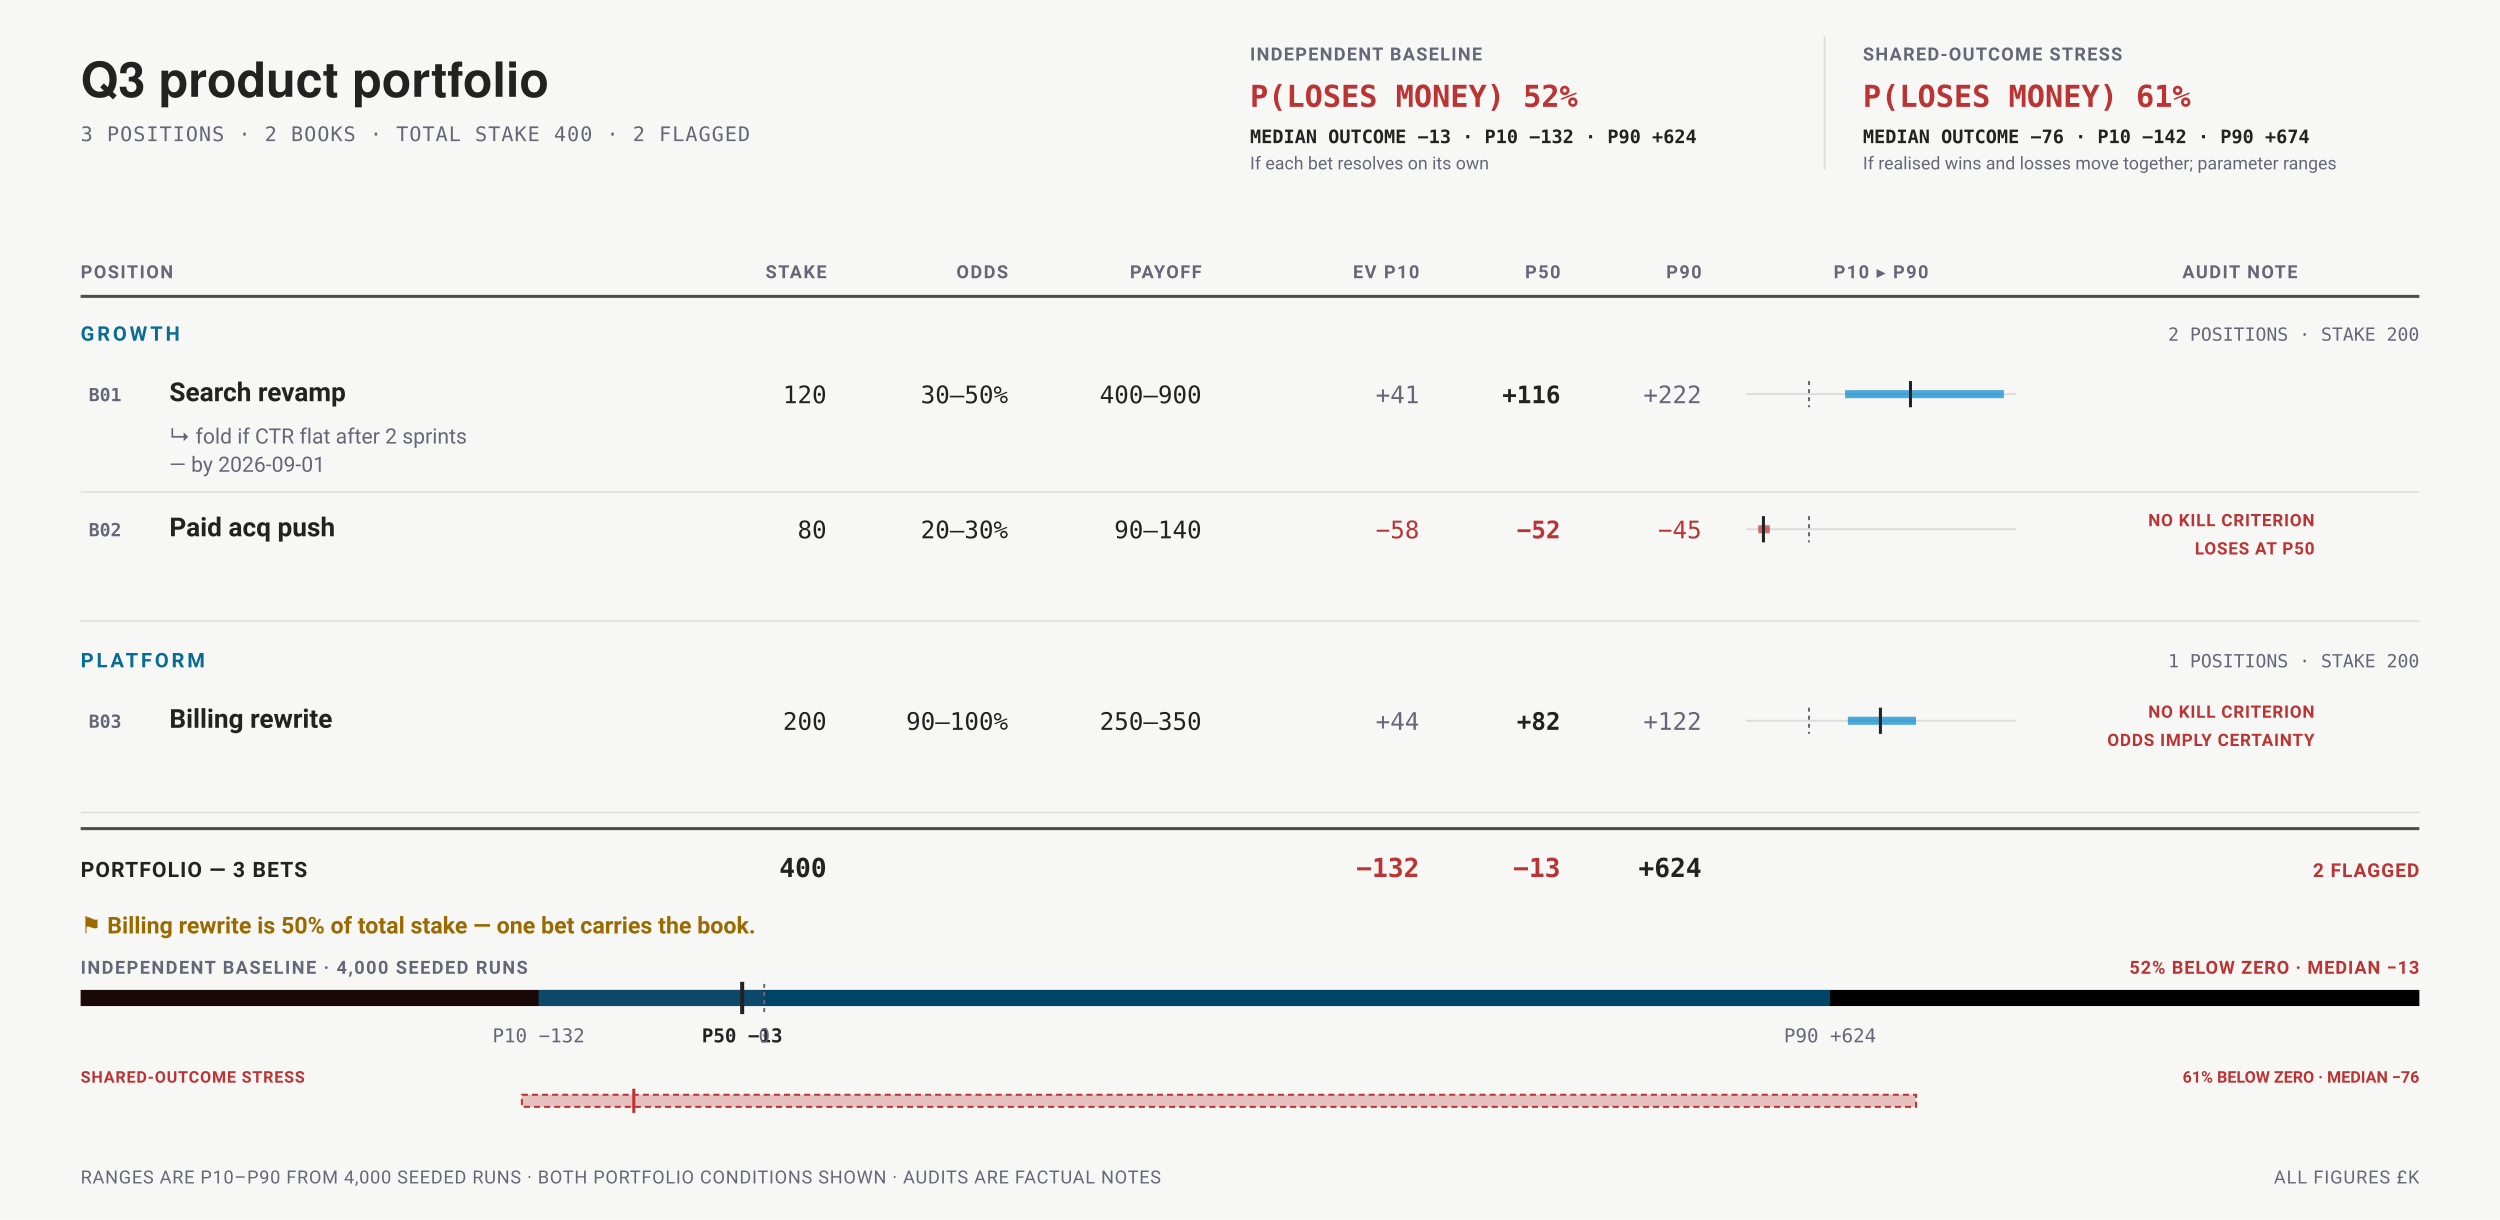
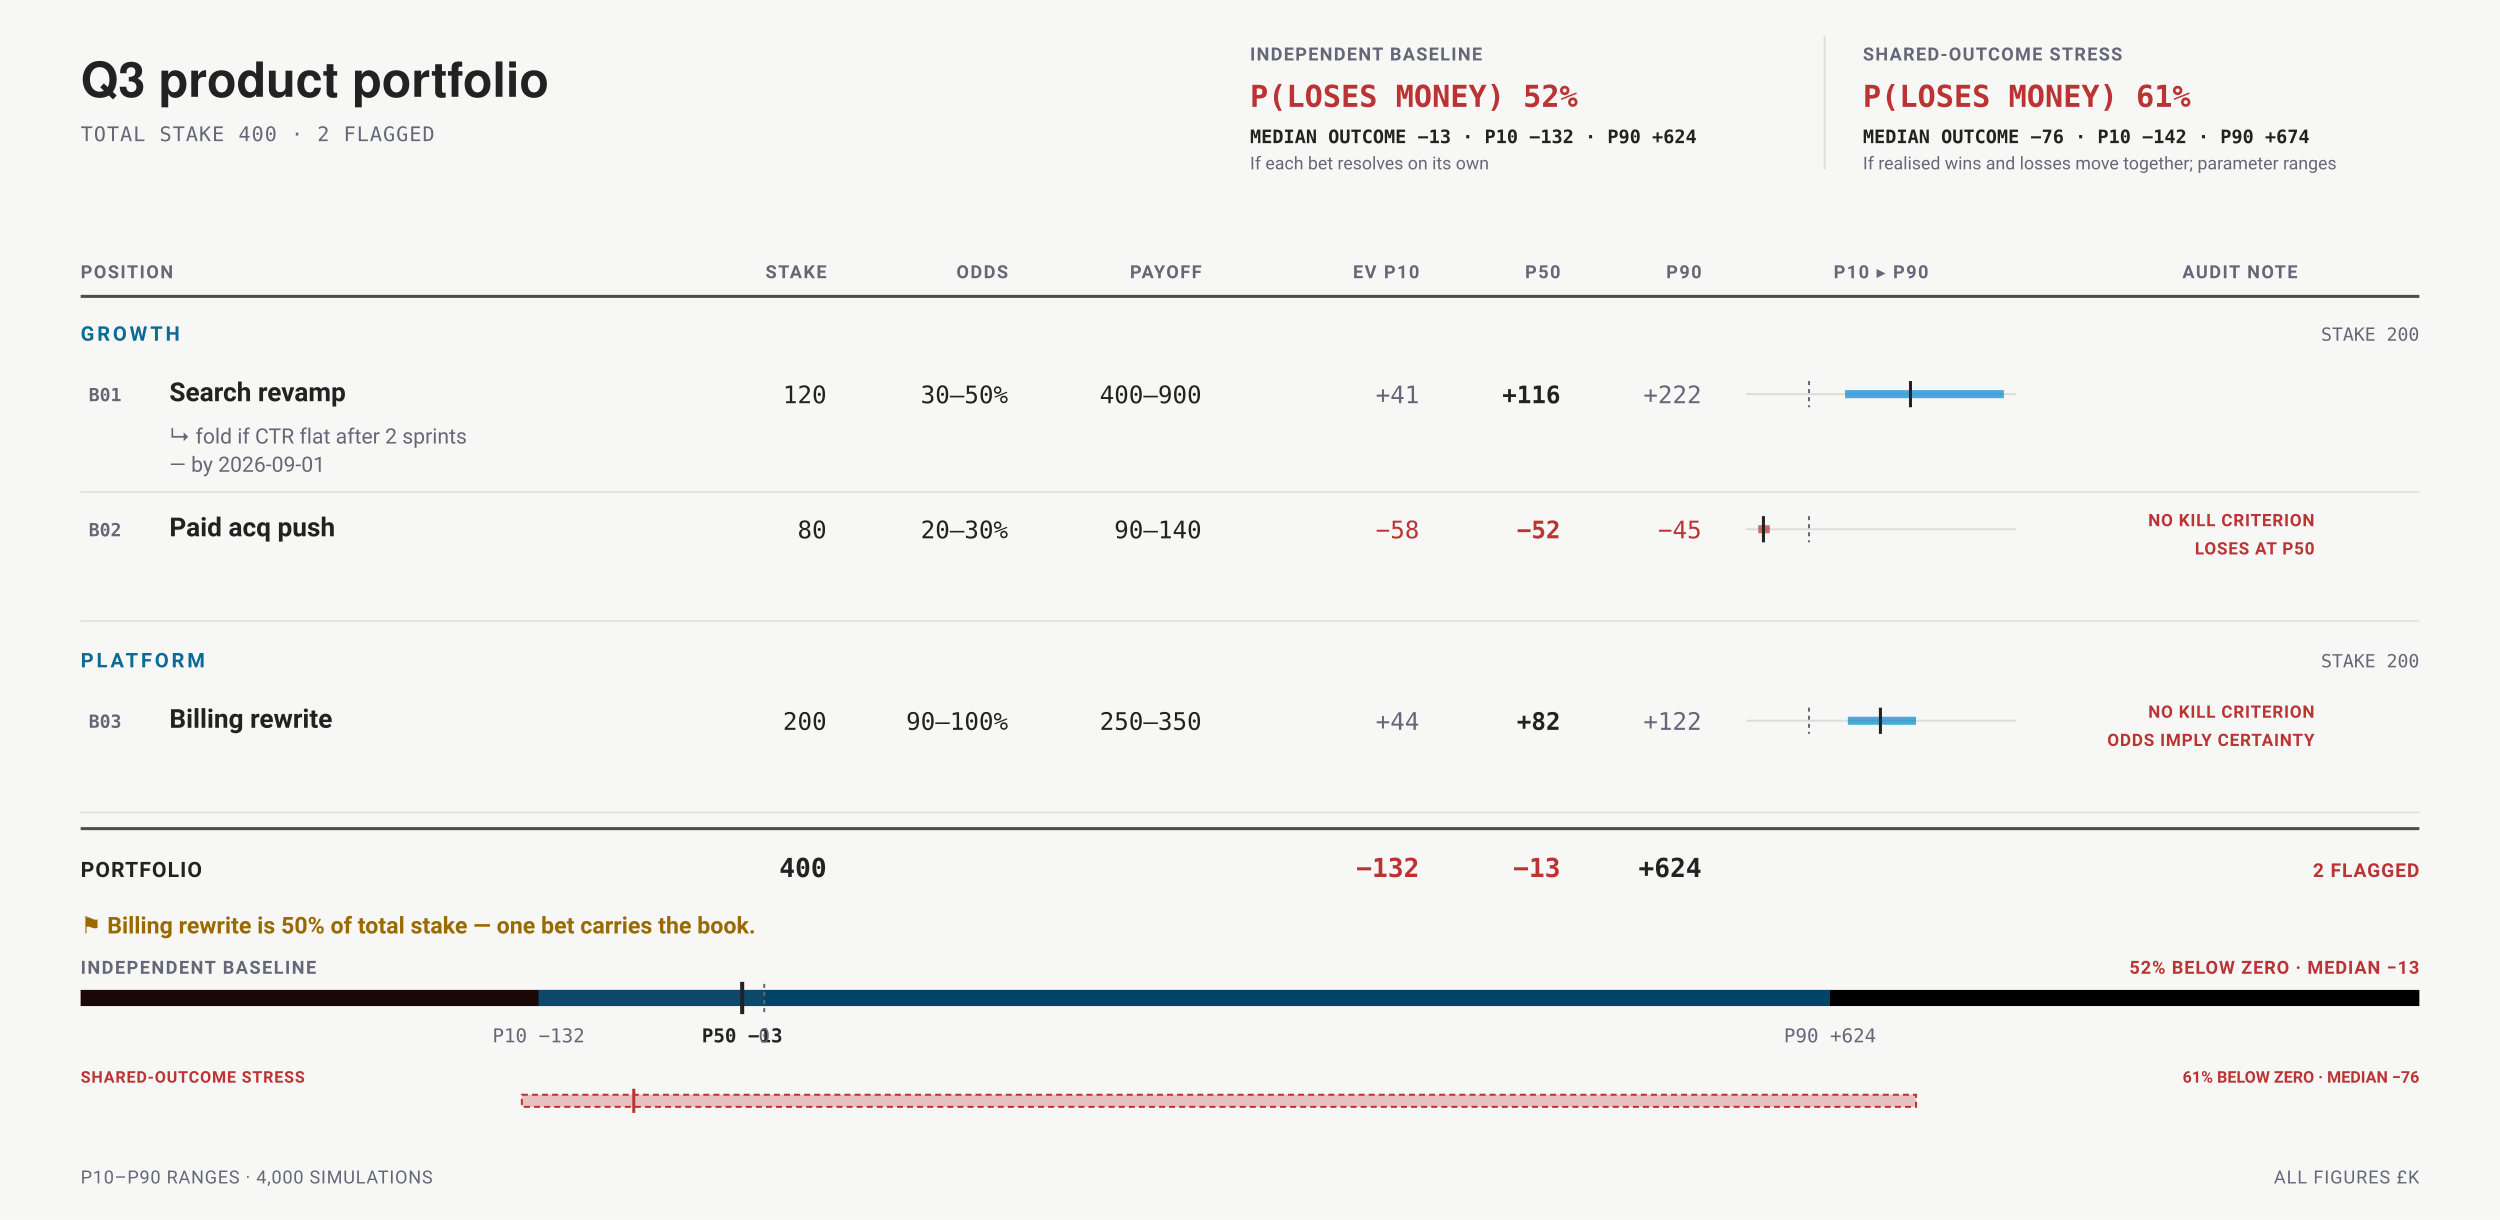
<svg xmlns="http://www.w3.org/2000/svg" data-bets-surface="allocation-field" viewBox="0 0 1240 605" width="1240" height="605" font-family="-apple-system,BlinkMacSystemFont,'Segoe UI',Roboto,sans-serif" role="img" aria-labelledby="bets-title bets-desc">
  <rect width="1240" height="605" fill="#f7f8f6" />
  <text data-bets-title-line="" x="40" y="48" font-family="'Helvetica Neue',Helvetica,'Segoe UI',Roboto,sans-serif" font-size="24" font-weight="600" fill="#222">Q3 product portfolio</text>
-   <text x="40" y="70" font-size="10" letter-spacing="0.05em" font-family="ui-monospace,'SF Mono',Menlo,Consolas,monospace" fill="#667">3 POSITIONS · 2 BOOKS · TOTAL STAKE 400 · 2 FLAGGED</text>
+   <text x="40" y="70" font-size="10" letter-spacing="0.05em" font-family="ui-monospace,'SF Mono',Menlo,Consolas,monospace" fill="#667">TOTAL STAKE 400 · 2 FLAGGED</text>
  <g data-condition-receipt="" data-condition="independent">
    <text x="620" y="30" font-size="9" font-weight="700" letter-spacing="0.07em" fill="#667">INDEPENDENT BASELINE</text>
    <text x="620" y="53" font-size="15" font-weight="700" font-family="ui-monospace,'SF Mono',Menlo,Consolas,monospace" fill="#b33">P(LOSES MONEY) 52%</text>
    <text x="620" y="71" font-size="9.2" font-weight="600" font-family="ui-monospace,'SF Mono',Menlo,Consolas,monospace" fill="#222">MEDIAN OUTCOME −13 · P10 −132 · P90 +624</text>
    <text x="620" y="84" font-size="8.8" fill="#667">If each bet resolves on its own</text>
  </g>
  <g data-condition-receipt="" data-condition="shared">
    <line x1="905" y1="18" x2="905" y2="84" stroke="#ddd" stroke-width="1" />
    <text x="924" y="30" font-size="9" font-weight="700" letter-spacing="0.07em" fill="#667">SHARED-OUTCOME STRESS</text>
    <text x="924" y="53" font-size="15" font-weight="700" font-family="ui-monospace,'SF Mono',Menlo,Consolas,monospace" fill="#b33">P(LOSES MONEY) 61%</text>
    <text x="924" y="71" font-size="9.2" font-weight="600" font-family="ui-monospace,'SF Mono',Menlo,Consolas,monospace" fill="#222">MEDIAN OUTCOME −76 · P10 −142 · P90 +674</text>
    <text x="924" y="84" font-size="8.8" fill="#667">If realised wins and losses move together; parameter ranges</text>
  </g>
  <text x="40" y="138" font-size="9" font-weight="700" letter-spacing="0.08em" text-anchor="start" fill="#667">POSITION</text>
  <text x="410" y="138" font-size="9" font-weight="700" letter-spacing="0.08em" text-anchor="end" fill="#667">STAKE</text>
  <text x="500" y="138" font-size="9" font-weight="700" letter-spacing="0.08em" text-anchor="end" fill="#667">ODDS</text>
  <text x="596" y="138" font-size="9" font-weight="700" letter-spacing="0.08em" text-anchor="end" fill="#667">PAYOFF</text>
  <text x="704" y="138" font-size="9" font-weight="700" letter-spacing="0.08em" text-anchor="end" fill="#667">EV P10</text>
  <text x="774" y="138" font-size="9" font-weight="700" letter-spacing="0.08em" text-anchor="end" fill="#667">P50</text>
  <text x="844" y="138" font-size="9" font-weight="700" letter-spacing="0.08em" text-anchor="end" fill="#667">P90</text>
  <text x="933" y="138" font-size="9" font-weight="700" letter-spacing="0.08em" text-anchor="middle" fill="#667">P10 ▸ P90</text>
  <text x="1111" y="138" font-size="9" font-weight="700" letter-spacing="0.08em" text-anchor="middle" fill="#667">AUDIT NOTE</text>
  <line x1="40" y1="147" x2="1200" y2="147" stroke="#222" stroke-width="1.5" stroke-opacity="0.8" />
  <text x="40" y="169" font-size="10" font-weight="700" letter-spacing="0.14em" fill="#0A6C94">GROWTH</text>
-   <text x="1200" y="169" font-size="9" text-anchor="end" font-family="ui-monospace,'SF Mono',Menlo,Consolas,monospace" fill="#667">2 POSITIONS · STAKE 200</text>
+   <text x="1200" y="169" font-size="9" text-anchor="end" font-family="ui-monospace,'SF Mono',Menlo,Consolas,monospace" fill="#667">STAKE 200</text>
  <g data-row="bet" data-id="B01">
    <text x="44" y="199" font-size="9" font-weight="700" font-family="ui-monospace,'SF Mono',Menlo,Consolas,monospace" fill="#667">B01</text>
    <text x="84" y="199" font-size="13" font-weight="600" fill="#222">Search revamp</text>
    <text x="410" y="200" font-size="12" text-anchor="end" font-family="ui-monospace,'SF Mono',Menlo,Consolas,monospace" fill="#222">120</text>
    <text x="500" y="200" font-size="12" text-anchor="end" font-family="ui-monospace,'SF Mono',Menlo,Consolas,monospace" fill="#222">30–50%</text>
    <text x="596" y="200" font-size="12" text-anchor="end" font-family="ui-monospace,'SF Mono',Menlo,Consolas,monospace" fill="#222">400–900</text>
    <text x="704" y="200" font-size="12" text-anchor="end" font-family="ui-monospace,'SF Mono',Menlo,Consolas,monospace" fill="#667">+41</text>
    <text x="774" y="200" font-size="12" font-weight="700" text-anchor="end" font-family="ui-monospace,'SF Mono',Menlo,Consolas,monospace" fill="#222">+116</text>
    <text x="844" y="200" font-size="12" text-anchor="end" font-family="ui-monospace,'SF Mono',Menlo,Consolas,monospace" fill="#667">+222</text>
    <line x1="866" y1="195.5" x2="1000" y2="195.5" stroke="#ddd" stroke-width="1" />
    <line data-exposure-range="" x1="915.15" y1="195.5" x2="993.91" y2="195.5" stroke="#08c" stroke-width="4" stroke-opacity="0.7" />
    <line x1="897.28" y1="189" x2="897.28" y2="202" stroke="#667" stroke-width="1" stroke-dasharray="2 2" />
    <line data-exposure-median="" x1="947.6" y1="189" x2="947.6" y2="202" stroke="#222" stroke-width="1.5" />
    <text x="84" y="220" font-size="10.5" fill="#667">↳ fold if CTR flat after 2 sprints</text>
    <text x="84" y="234" font-size="10.5" fill="#667">— by 2026-09-01</text>
  </g>
  <line x1="40" y1="244" x2="1200" y2="244" stroke="#ddd" stroke-width="0.75" />
  <g data-row="bet" data-id="B02">
    <text x="44" y="266" font-size="9" font-weight="700" font-family="ui-monospace,'SF Mono',Menlo,Consolas,monospace" fill="#667">B02</text>
    <text x="84" y="266" font-size="13" font-weight="600" fill="#222">Paid acq push</text>
    <text x="410" y="267" font-size="12" text-anchor="end" font-family="ui-monospace,'SF Mono',Menlo,Consolas,monospace" fill="#222">80</text>
    <text x="500" y="267" font-size="12" text-anchor="end" font-family="ui-monospace,'SF Mono',Menlo,Consolas,monospace" fill="#222">20–30%</text>
    <text x="596" y="267" font-size="12" text-anchor="end" font-family="ui-monospace,'SF Mono',Menlo,Consolas,monospace" fill="#222">90–140</text>
    <text x="704" y="267" font-size="12" text-anchor="end" font-family="ui-monospace,'SF Mono',Menlo,Consolas,monospace" fill="#b33">−58</text>
    <text x="774" y="267" font-size="12" font-weight="700" text-anchor="end" font-family="ui-monospace,'SF Mono',Menlo,Consolas,monospace" fill="#b33">−52</text>
    <text x="844" y="267" font-size="12" text-anchor="end" font-family="ui-monospace,'SF Mono',Menlo,Consolas,monospace" fill="#b33">−45</text>
    <line x1="866" y1="262.5" x2="1000" y2="262.5" stroke="#ddd" stroke-width="1" />
    <line data-exposure-range="" x1="872.09" y1="262.5" x2="877.82" y2="262.5" stroke="#b33" stroke-width="4" stroke-opacity="0.7" />
    <line x1="897.28" y1="256" x2="897.28" y2="269" stroke="#667" stroke-width="1" stroke-dasharray="2 2" />
    <line data-exposure-median="" x1="874.67" y1="256" x2="874.67" y2="269" stroke="#222" stroke-width="1.5" />
    <text x="1148" y="261" font-size="8.5" font-weight="700" letter-spacing="0.045em" text-anchor="end" fill="#b33">NO KILL CRITERION</text>
    <text x="1148" y="275" font-size="8.5" font-weight="700" letter-spacing="0.045em" text-anchor="end" fill="#b33">LOSES AT P50</text>
  </g>
  <line x1="40" y1="308" x2="1200" y2="308" stroke="#ddd" stroke-width="0.75" />
  <text x="40" y="331" font-size="10" font-weight="700" letter-spacing="0.14em" fill="#0A6C94">PLATFORM</text>
-   <text x="1200" y="331" font-size="9" text-anchor="end" font-family="ui-monospace,'SF Mono',Menlo,Consolas,monospace" fill="#667">1 POSITIONS · STAKE 200</text>
+   <text x="1200" y="331" font-size="9" text-anchor="end" font-family="ui-monospace,'SF Mono',Menlo,Consolas,monospace" fill="#667">STAKE 200</text>
  <g data-row="bet" data-id="B03">
    <text x="44" y="361" font-size="9" font-weight="700" font-family="ui-monospace,'SF Mono',Menlo,Consolas,monospace" fill="#667">B03</text>
    <text x="84" y="361" font-size="13" font-weight="600" fill="#222">Billing rewrite</text>
    <text x="410" y="362" font-size="12" text-anchor="end" font-family="ui-monospace,'SF Mono',Menlo,Consolas,monospace" fill="#222">200</text>
    <text x="500" y="362" font-size="12" text-anchor="end" font-family="ui-monospace,'SF Mono',Menlo,Consolas,monospace" fill="#222">90–100%</text>
    <text x="596" y="362" font-size="12" text-anchor="end" font-family="ui-monospace,'SF Mono',Menlo,Consolas,monospace" fill="#222">250–350</text>
    <text x="704" y="362" font-size="12" text-anchor="end" font-family="ui-monospace,'SF Mono',Menlo,Consolas,monospace" fill="#667">+44</text>
    <text x="774" y="362" font-size="12" font-weight="700" text-anchor="end" font-family="ui-monospace,'SF Mono',Menlo,Consolas,monospace" fill="#222">+82</text>
    <text x="844" y="362" font-size="12" text-anchor="end" font-family="ui-monospace,'SF Mono',Menlo,Consolas,monospace" fill="#667">+122</text>
    <line x1="866" y1="357.5" x2="1000" y2="357.5" stroke="#ddd" stroke-width="1" />
    <line data-exposure-range="" x1="916.53" y1="357.5" x2="950.32" y2="357.5" stroke="#08c" stroke-width="4" stroke-opacity="0.7" />
    <line x1="897.28" y1="351" x2="897.28" y2="364" stroke="#667" stroke-width="1" stroke-dasharray="2 2" />
    <line data-exposure-median="" x1="932.69" y1="351" x2="932.69" y2="364" stroke="#222" stroke-width="1.5" />
    <text x="1148" y="356" font-size="8.5" font-weight="700" letter-spacing="0.045em" text-anchor="end" fill="#b33">NO KILL CRITERION</text>
    <text x="1148" y="370" font-size="8.5" font-weight="700" letter-spacing="0.045em" text-anchor="end" fill="#b33">ODDS IMPLY CERTAINTY</text>
  </g>
  <line x1="40" y1="403" x2="1200" y2="403" stroke="#ddd" stroke-width="0.75" />
  <line x1="40" y1="411" x2="1200" y2="411" stroke="#222" stroke-width="1.5" stroke-opacity="0.8" />
-   <text x="40" y="435" font-size="10.5" font-weight="700" letter-spacing="0.05em" fill="#222">PORTFOLIO — 3 BETS</text>
+   <text x="40" y="435" font-size="10.5" font-weight="700" letter-spacing="0.05em" fill="#222">PORTFOLIO</text>
  <text x="410" y="435" font-size="13" font-weight="700" text-anchor="end" font-family="ui-monospace,'SF Mono',Menlo,Consolas,monospace" fill="#222">400</text>
  <text x="704" y="435" font-size="13" font-weight="700" text-anchor="end" font-family="ui-monospace,'SF Mono',Menlo,Consolas,monospace" fill="#b33">−132</text>
  <text x="774" y="435" font-size="13" font-weight="700" text-anchor="end" font-family="ui-monospace,'SF Mono',Menlo,Consolas,monospace" fill="#b33">−13</text>
  <text x="844" y="435" font-size="13" font-weight="700" text-anchor="end" font-family="ui-monospace,'SF Mono',Menlo,Consolas,monospace" fill="#222">+624</text>
  <text x="1200" y="435" font-size="9.5" font-weight="700" letter-spacing="0.05em" text-anchor="end" fill="#b33">2 FLAGGED</text>
  <text x="40" y="463" font-size="11.5" font-weight="600" fill="#9A6A00">⚑ Billing rewrite is 50% of total stake — one bet carries the book.</text>
-   <text x="40" y="483" font-size="9" font-weight="700" letter-spacing="0.08em" fill="#667">INDEPENDENT BASELINE · 4,000 SEEDED RUNS</text>
+   <text x="40" y="483" font-size="9" font-weight="700" letter-spacing="0.08em" fill="#667">INDEPENDENT BASELINE</text>
  <text x="1200" y="483" font-size="9" font-weight="700" letter-spacing="0.05em" text-anchor="end" fill="#b33">52% BELOW ZERO · MEDIAN −13</text>
  <rect x="40" y="491" width="1160" height="8" rx="0" fill="undefined" />
  <rect x="40" y="491" width="339.06" height="8" rx="0" fill="#b33" fill-opacity="0.14" />
  <rect x="267.14" y="491" width="640.56" height="8" rx="0" fill="#08c" fill-opacity="0.5" />
  <line x1="379.06" y1="488" x2="379.06" y2="502" stroke="#667" stroke-width="1" stroke-dasharray="2 2" />
  <line x1="368.12" y1="487" x2="368.12" y2="503" stroke="#222" stroke-width="2" />
  <text x="267.14" y="517" font-size="9.5" text-anchor="middle" font-family="ui-monospace,'SF Mono',Menlo,Consolas,monospace" fill="#667">P10 −132</text>
  <text x="368.12" y="517" font-size="9.5" font-weight="700" text-anchor="middle" font-family="ui-monospace,'SF Mono',Menlo,Consolas,monospace" fill="#222">P50 −13</text>
  <text x="907.7" y="517" font-size="9.5" text-anchor="middle" font-family="ui-monospace,'SF Mono',Menlo,Consolas,monospace" fill="#667">P90 +624</text>
  <text x="379.06" y="517" font-size="9.5" text-anchor="middle" font-family="ui-monospace,'SF Mono',Menlo,Consolas,monospace" fill="#667">0</text>
  <text x="40" y="537" font-size="8" font-weight="700" letter-spacing="0.05em" fill="#b33">SHARED-OUTCOME STRESS</text>
  <text x="1200" y="537" font-size="8" font-weight="700" text-anchor="end" fill="#b33">61% BELOW ZERO · MEDIAN −76</text>
  <rect x="258.84" y="543" width="691.52" height="6" fill="#b33" fill-opacity="0.28" stroke="#b33" stroke-width="1" stroke-dasharray="3 2" />
  <line x1="314.36" y1="540" x2="314.36" y2="552" stroke="#b33" stroke-width="1.5" />
-   <text x="40" y="587" font-size="9" letter-spacing="0.04em" fill="#667">RANGES ARE P10–P90 FROM 4,000 SEEDED RUNS · BOTH PORTFOLIO CONDITIONS SHOWN · AUDITS ARE FACTUAL NOTES</text>
+   <text x="40" y="587" font-size="9" letter-spacing="0.04em" fill="#667">P10–P90 RANGES · 4,000 SIMULATIONS</text>
  <text x="1200" y="587" font-size="9" letter-spacing="0.05em" text-anchor="end" fill="#667">ALL FIGURES £K</text>
</svg>
